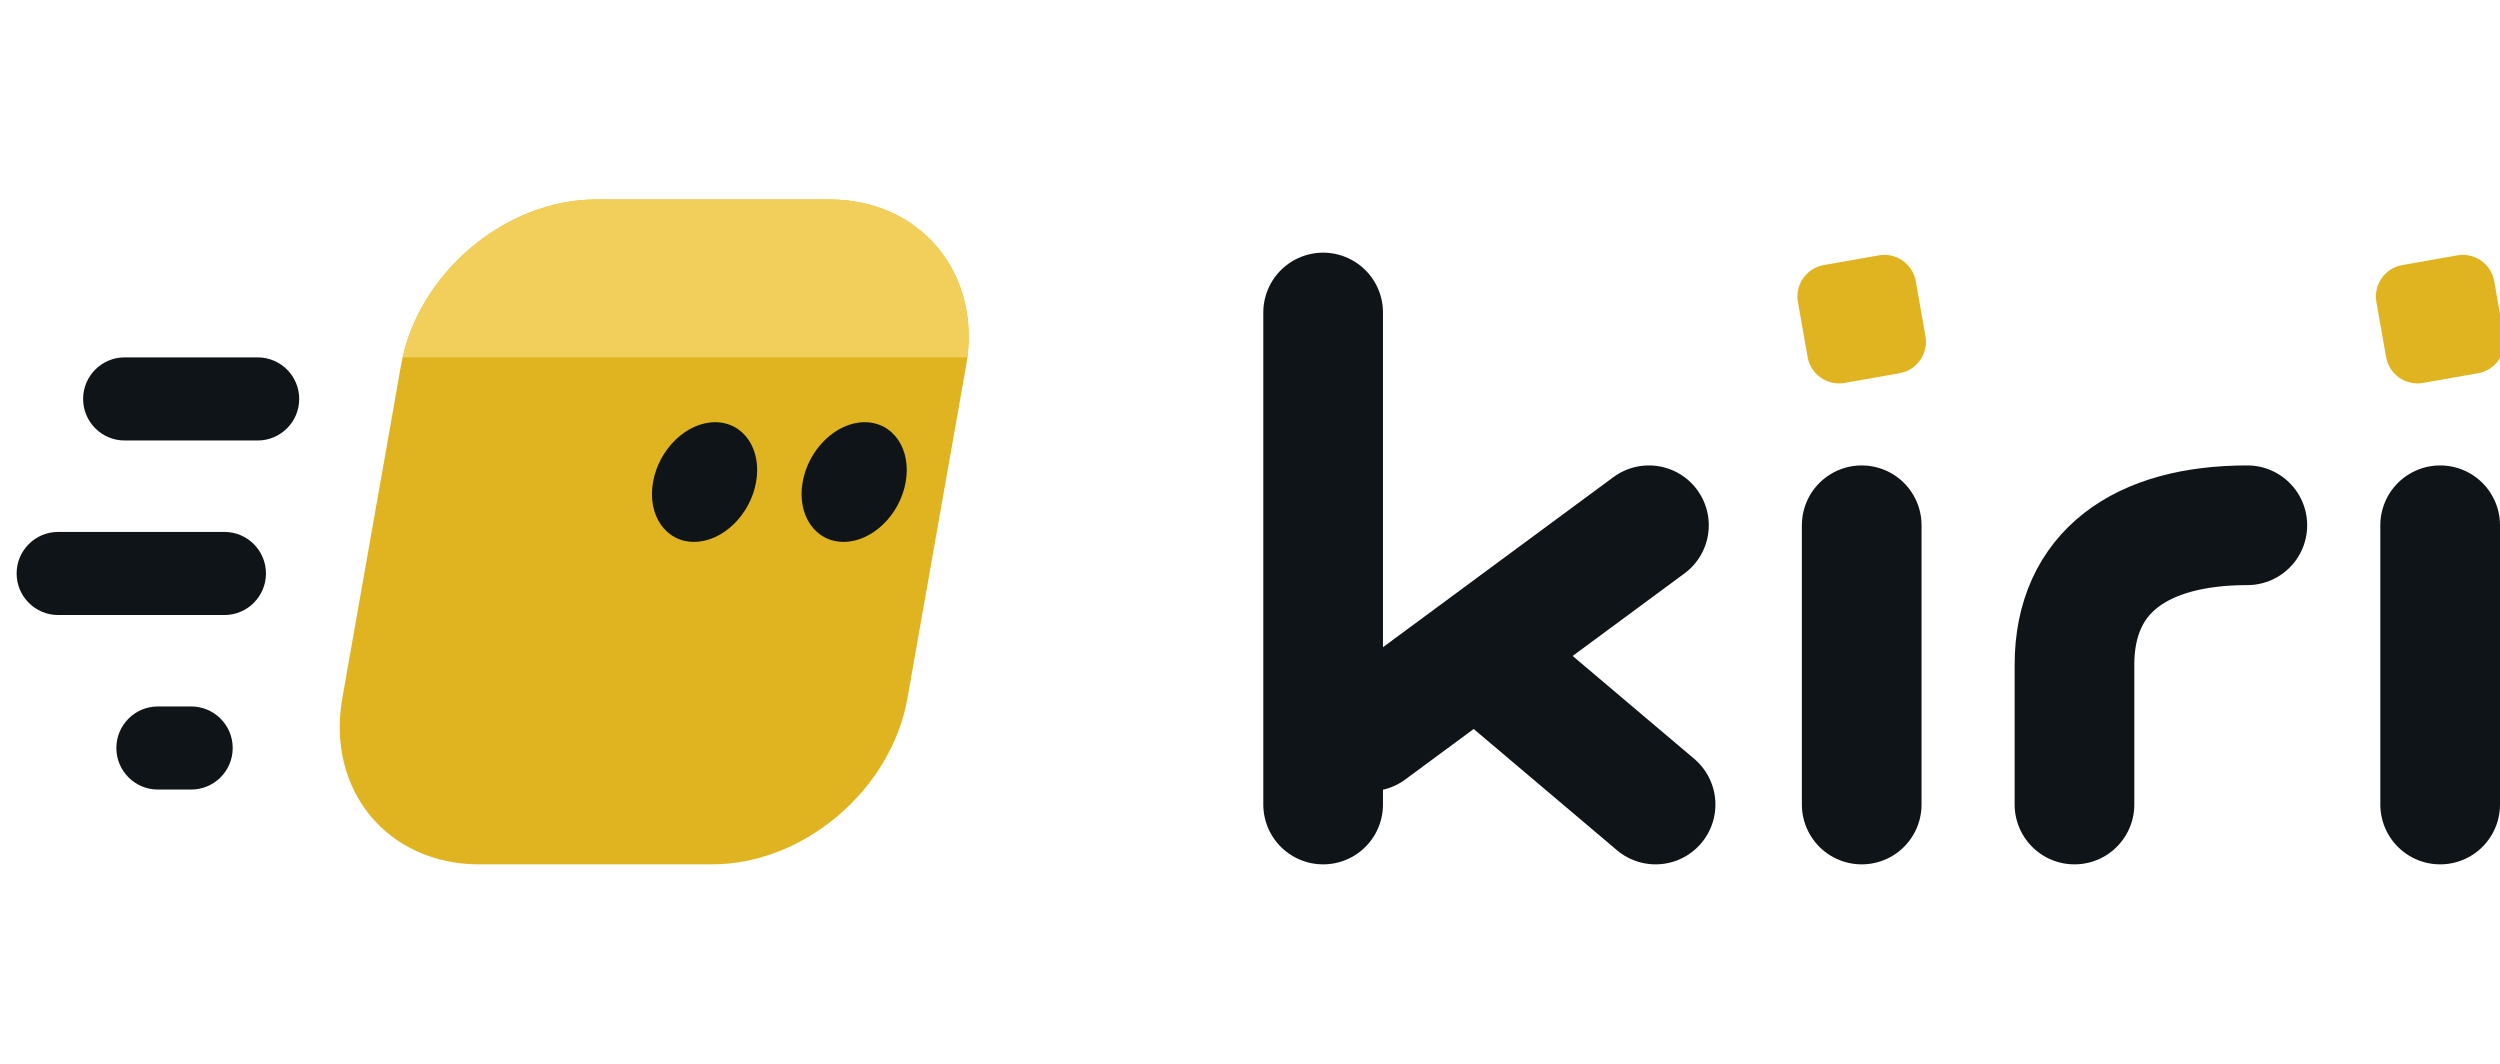
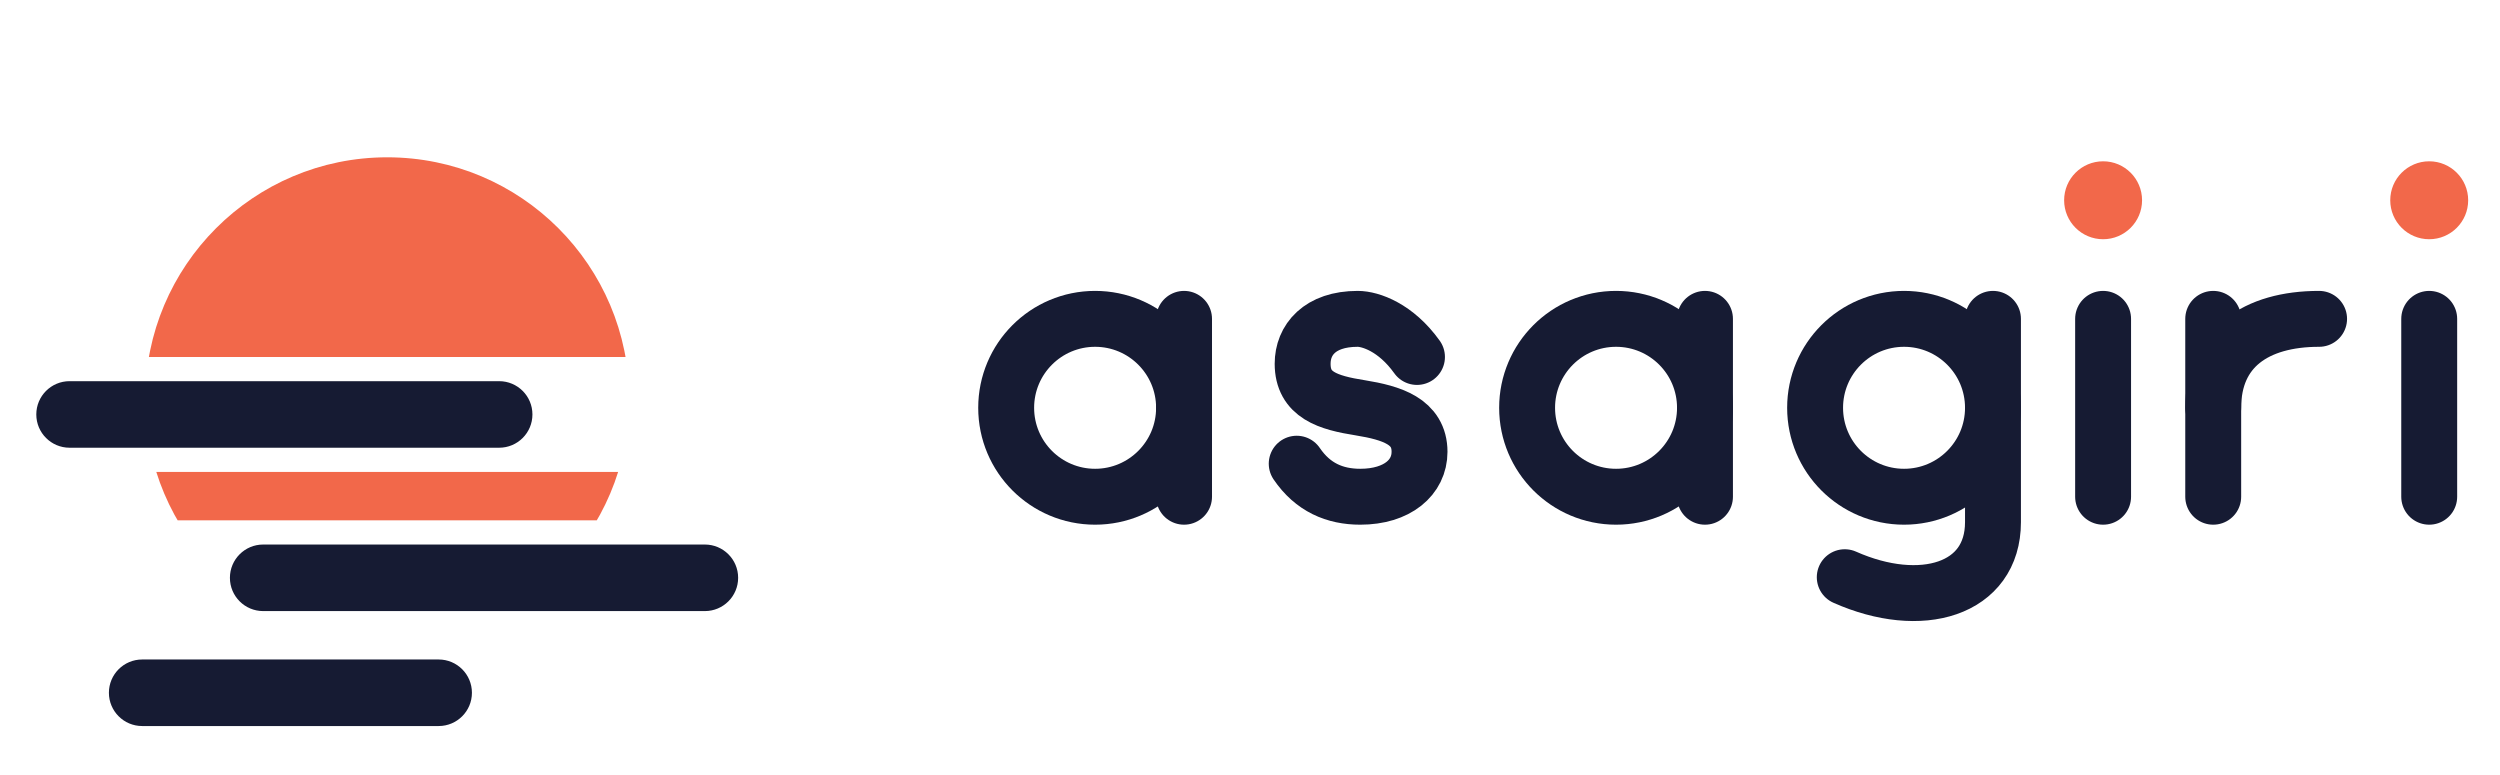
- <svg xmlns="http://www.w3.org/2000/svg" viewBox="0 0 150.4 64" width="601.6" height="256" role="img" aria-labelledby="t">
-   <g transform="translate(6 0) skewX(-10)">
-     <clipPath id="klight-clip">
-       <rect x="22" y="12" width="34" height="40" rx="10" />
-     </clipPath>
-     <g fill="#E0B420">
-       <rect x="22" y="12" width="34" height="40" rx="10" />
+ <svg xmlns="http://www.w3.org/2000/svg" viewBox="0 0 206.6 64" width="826.4" height="256" role="img" aria-labelledby="t">
+   <clipPath id="alight-c">
+     <rect x="0" y="0" width="64" height="29.5" />
+     <rect x="0" y="39" width="64" height="4" />
+   </clipPath>
+   <g clip-path="url(#alight-c)" fill="#F2684A">
+     <circle cx="32" cy="33" r="20" />
+   </g>
+   <g fill="#161B33">
+     <rect x="3" y="31.5" width="41" height="5.5" rx="2.75" />
+     <rect x="19" y="45" width="42" height="5.5" rx="2.75" />
+     <rect x="9" y="54.5" width="30" height="5.5" rx="2.75" />
+   </g>
+   <g transform="translate(80 5) scale(0.7)">
+     <g fill="none" stroke="#161B33" stroke-width="6.6" stroke-linecap="round" stroke-linejoin="round">
+       <circle cx="15" cy="41" r="10.5" />
+       <path d="M25.5 30.5V51.5" />
+       <path d="M53.0 35C50.5 31.5 47.5 30.5 46.0 30.5C41.5 30.5 39.5 33 39.5 35.8C39.5 39.5 42.5 40.4 46.3 41C50.0 41.6 53.3 42.6 53.3 46.2C53.3 49.2 50.7 51.5 46.3 51.5C43.3 51.5 40.7 50.4 38.8 47.6" />
+       <circle cx="76.5" cy="41" r="10.5" />
+       <path d="M87.0 30.5V51.5" />
+       <circle cx="110.5" cy="41" r="10.5" />
+       <path d="M121.0 30.5V54.5C121.0 62.5 112.5 65 103.5 61" />
+       <path d="M134 30.5V51.5" />
+       <path d="M147 30.5V51.5" />
+       <path d="M147 41C147 34 152 30.5 159.5 30.5" />
+       <path d="M172.5 30.5V51.5" />
    </g>
-     <g clip-path="url(#klight-clip)" fill="#F2CF5B">
-       <rect x="10" y="0" width="60" height="21.5" />
-     </g>
-     <g fill="#0F1419">
-       <ellipse cx="41.5" cy="29" rx="3.1" ry="3.6" />
-       <ellipse cx="50.5" cy="29" rx="3.1" ry="3.6" />
-     </g>
-   </g>
-   <g fill="#0F1419">
-     <rect x="5" y="21.5" width="13" height="5" rx="2.5" />
-     <rect x="1" y="32" width="15" height="5" rx="2.5" />
-     <rect x="7" y="42.5" width="7" height="5" rx="2.5" />
-   </g>
-   <g transform="translate(76 7.2) scale(0.8)">
-     <g fill="none" stroke="#0F1419" stroke-width="9" stroke-linecap="round" stroke-linejoin="round">
-       <path d="M4.5 14.5V51.5" />
-       <path d="M29 30.5L8 46" />
-       <path d="M16.5 40.5L29.5 51.5" />
-       <path d="M45 30.5V51.5" />
-       <path d="M61 51.5V41C61 34 66 30.5 74 30.5" />
-       <path d="M88.5 30.5V51.5" />
-     </g>
-     <g fill="#E0B420">
-       <rect x="40.5" y="10.5" width="9" height="9" rx="2.4" transform="rotate(-10 45 15)" />
-       <rect x="84" y="10.5" width="9" height="9" rx="2.4" transform="rotate(-10 88.5 15)" />
+     <g fill="#F2684A">
+       <circle cx="134" cy="16.5" r="4.6" />
+       <circle cx="172.5" cy="16.5" r="4.6" />
    </g>
  </g>
</svg>
